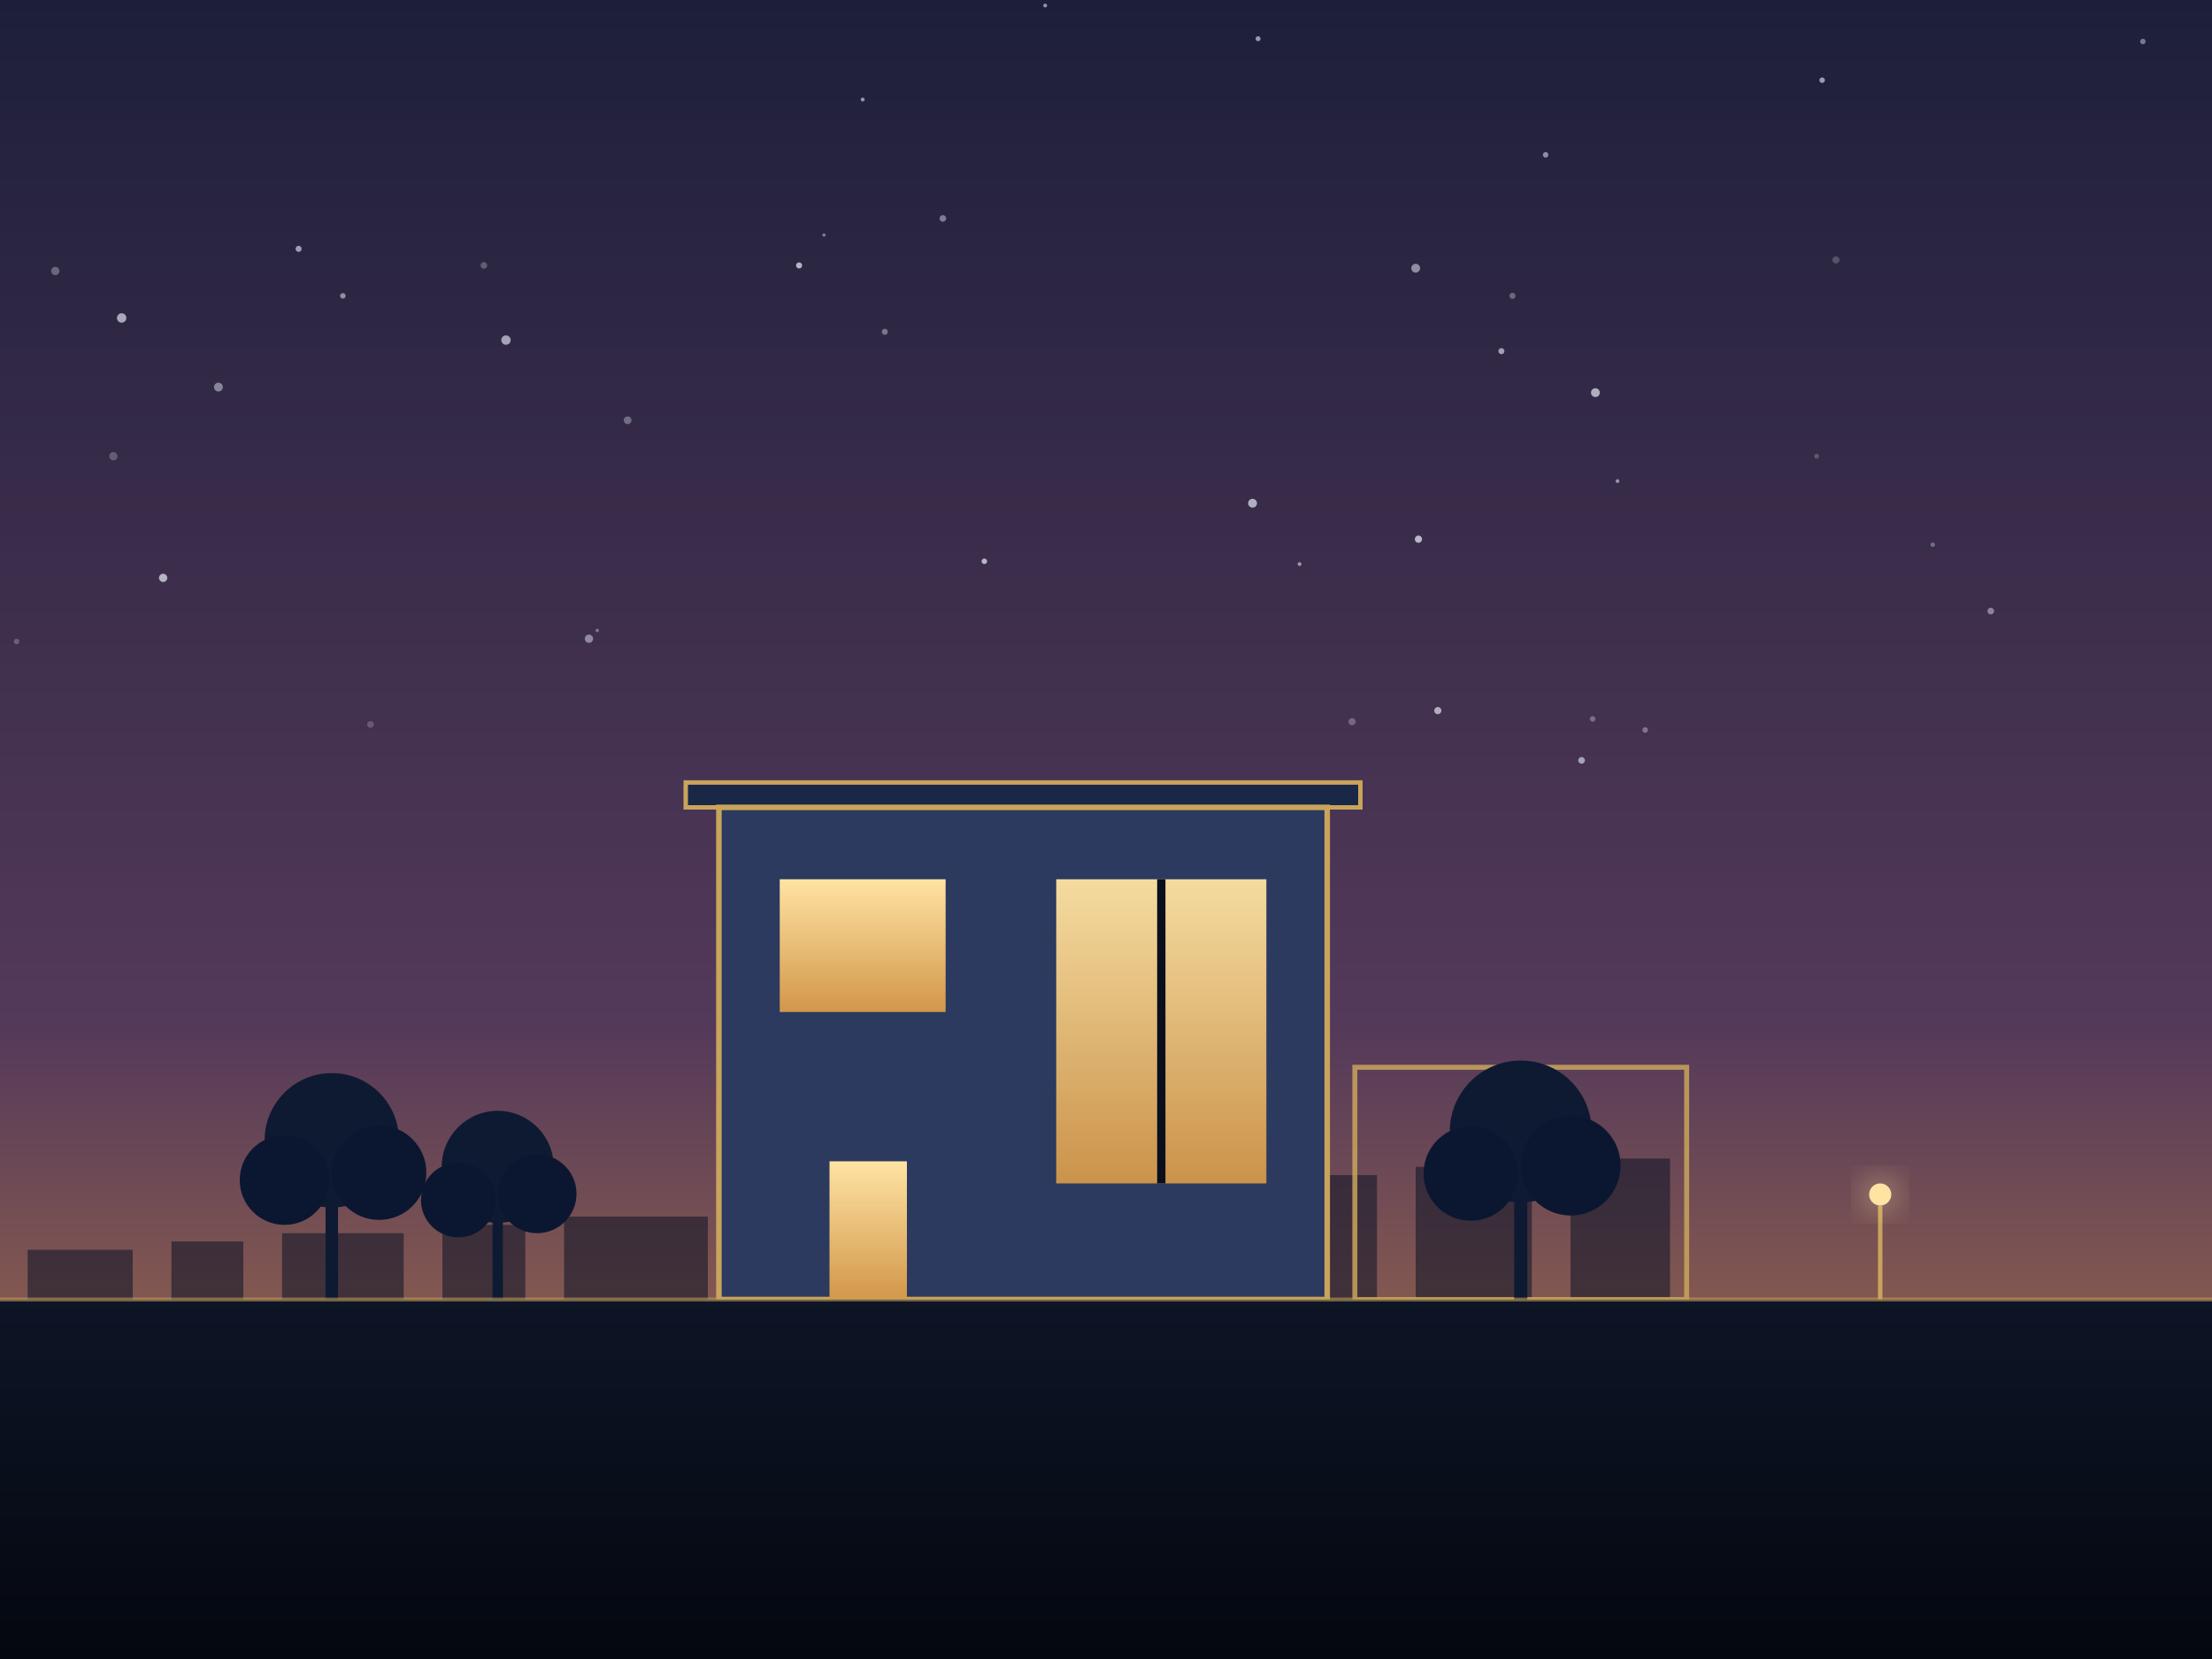
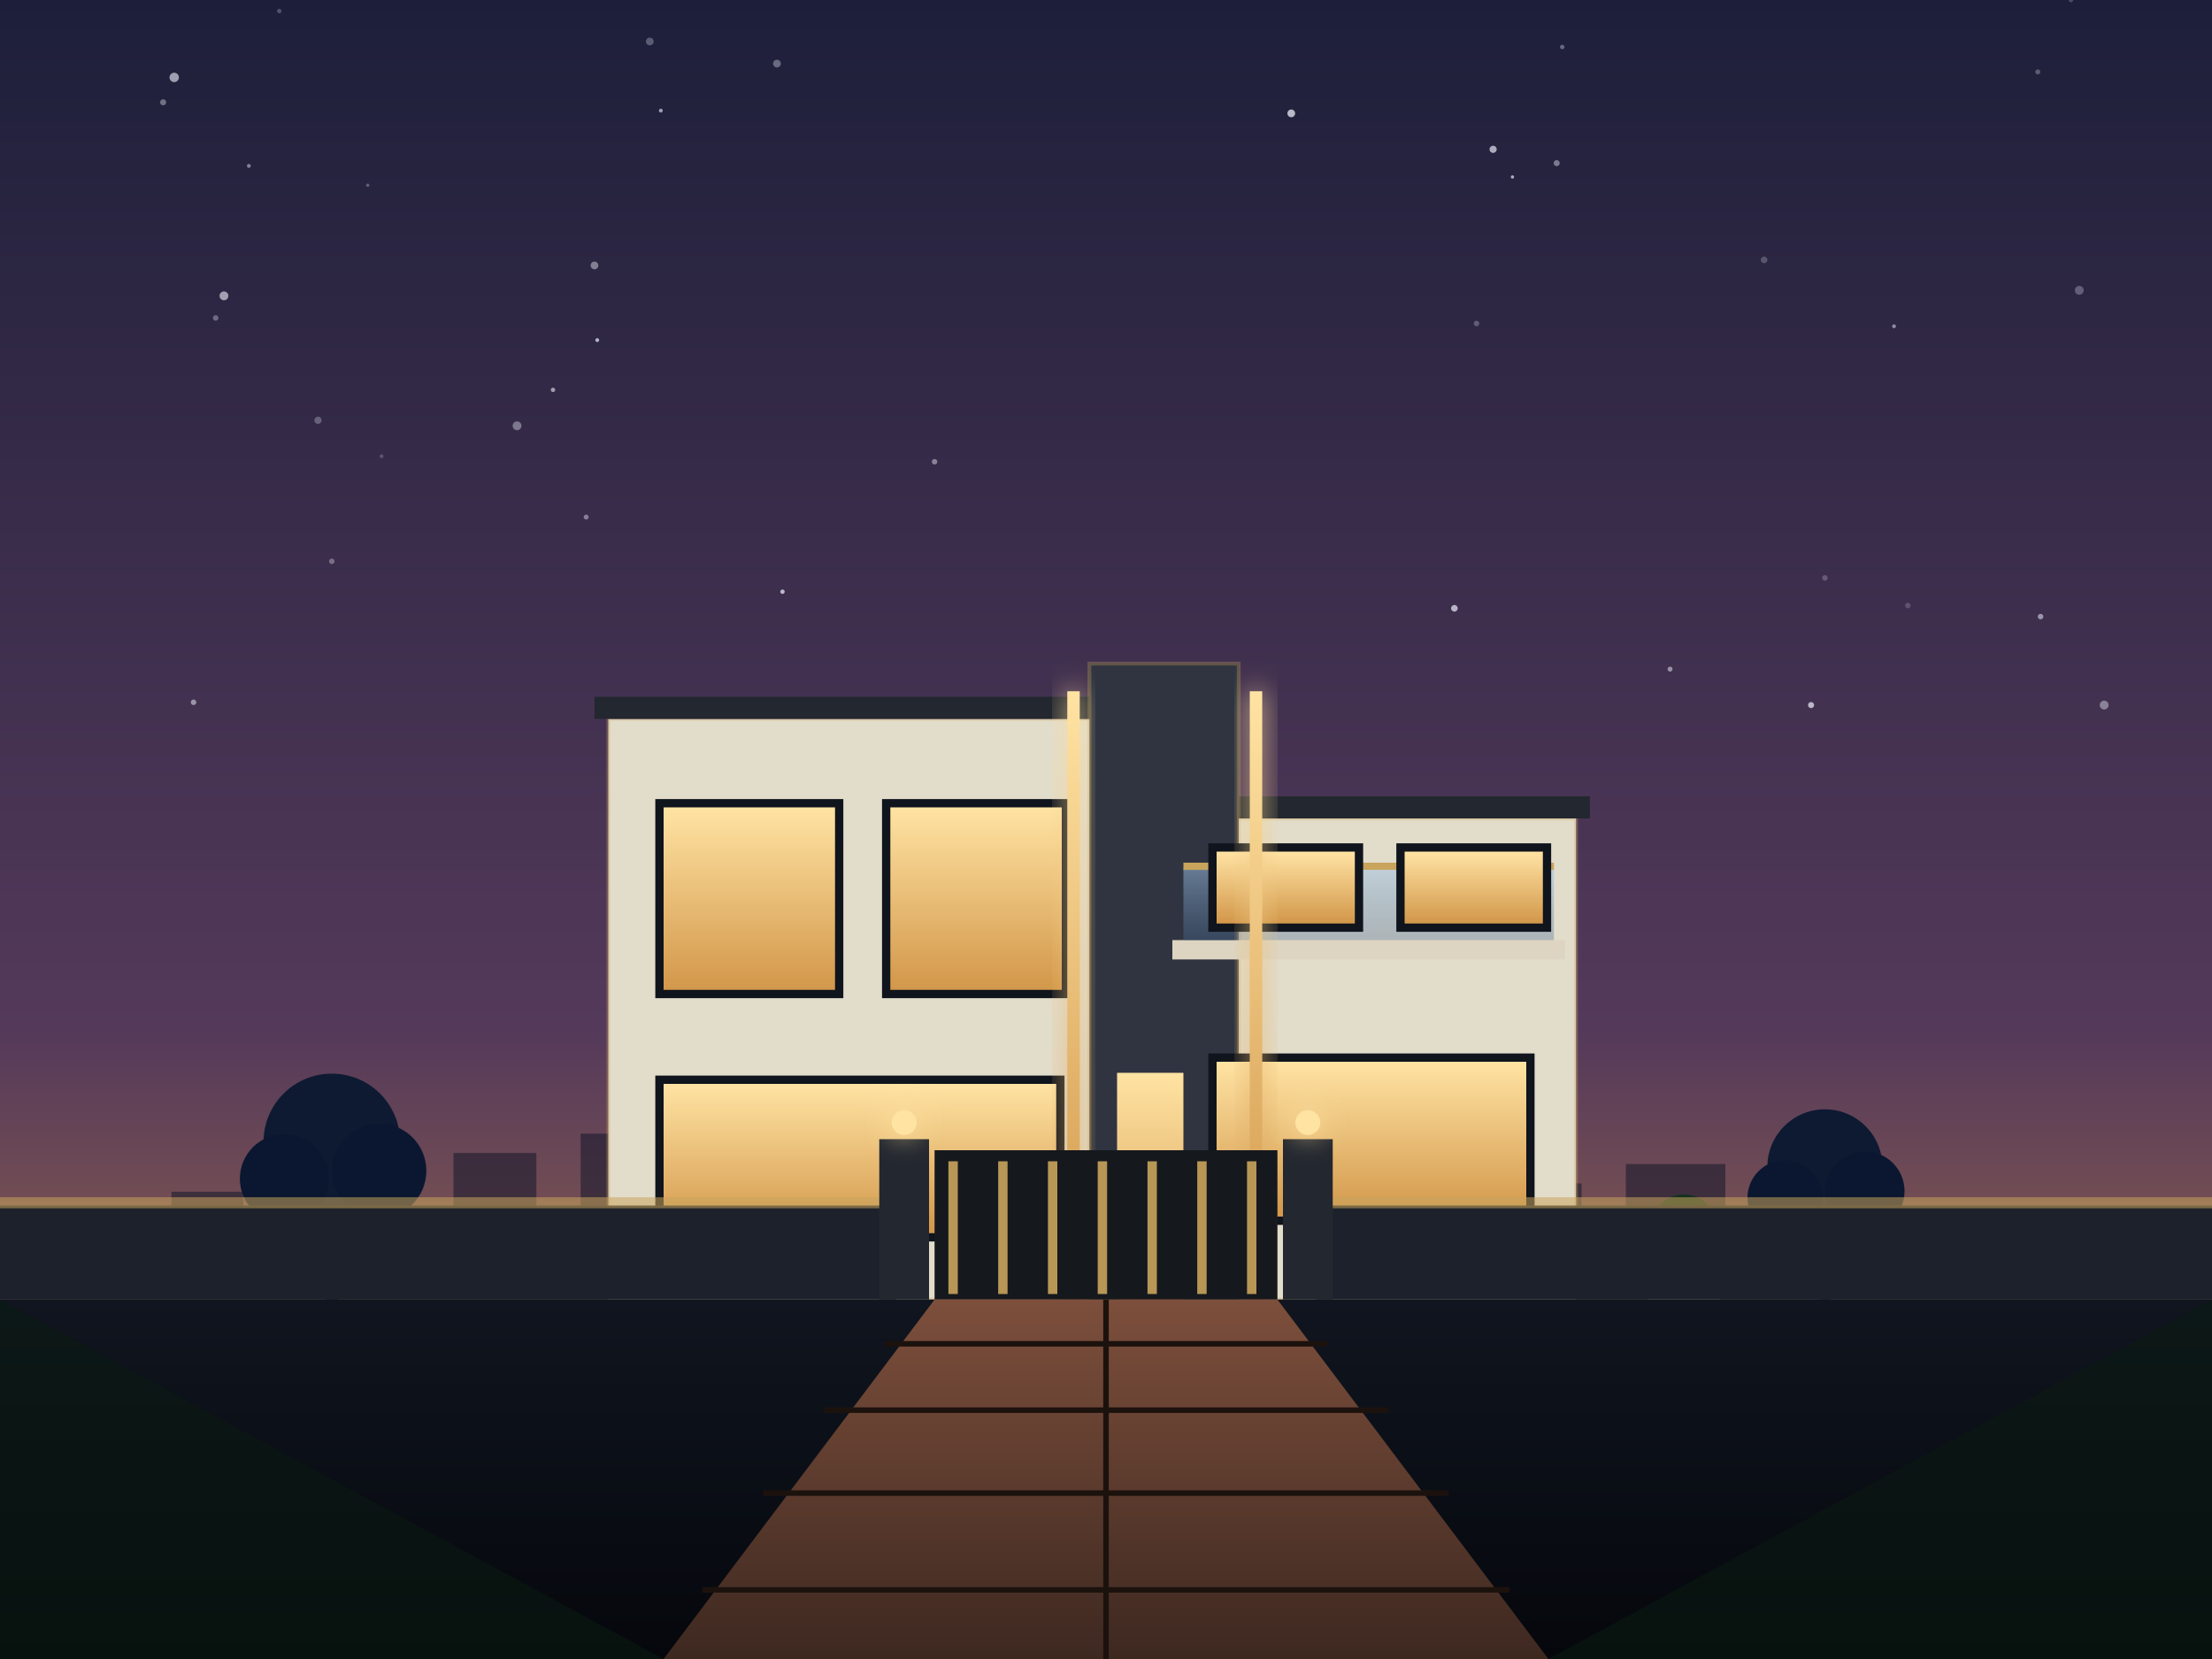
<svg xmlns="http://www.w3.org/2000/svg" viewBox="0 0 800 600" role="img">
  <defs>
    <linearGradient id="sky" x1="0" y1="0" x2="0" y2="1">
      <stop offset="0" stop-color="#1d1f3a" />
      <stop offset="0.62" stop-color="#54395a" />
      <stop offset="1" stop-color="#c08043" />
    </linearGradient>
    <linearGradient id="ground" x1="0" y1="0" x2="0" y2="1">
-       <stop offset="0" stop-color="#0d1526" />
-       <stop offset="1" stop-color="#04070f" />
+       <stop offset="0" stop-color="#10151f" />
+       <stop offset="1" stop-color="#05070c" />
    </linearGradient>
    <linearGradient id="wg" x1="0" y1="0" x2="0" y2="1">
      <stop offset="0" stop-color="#ffe3a3" />
      <stop offset="1" stop-color="#d2974a" />
    </linearGradient>
-     <linearGradient id="pool" x1="0" y1="0" x2="0" y2="1">
-       <stop offset="0" stop-color="#1d3a5f" />
-       <stop offset="1" stop-color="#0b1b32" />
+     <linearGradient id="pav" x1="0" y1="0" x2="0" y2="1">
+       <stop offset="0" stop-color="#7d4f3c" />
+       <stop offset="1" stop-color="#3d2820" />
    </linearGradient>
-     <filter id="glow" x="-80%" y="-80%" width="260%" height="260%">
-       <feGaussianBlur stdDeviation="6" result="b" />
+     <linearGradient id="glassg" x1="0" y1="0" x2="0" y2="1">
+       <stop offset="0" stop-color="#9fc4e8" stop-opacity="0.5" />
+       <stop offset="1" stop-color="#4a6c94" stop-opacity="0.35" />
+     </linearGradient>
+     <filter id="glow" x="-120%" y="-120%" width="340%" height="340%">
+       <feGaussianBlur stdDeviation="5" result="b" />
      <feMerge>
        <feMergeNode in="b" />
        <feMergeNode in="SourceGraphic" />
      </feMerge>
    </filter>
  </defs>
  <rect width="800" height="600" fill="url(#sky)" />
-   <circle cx="227" cy="152" r="1.4" fill="#e8ecf7" opacity="0.34" />
-   <circle cx="20" cy="98" r="1.5" fill="#e8ecf7" opacity="0.33" />
-   <circle cx="470" cy="204" r="0.7" fill="#e8ecf7" opacity="0.56" />
-   <circle cx="595" cy="264" r="1.0" fill="#e8ecf7" opacity="0.37" />
-   <circle cx="559" cy="56" r="1.0" fill="#e8ecf7" opacity="0.53" />
-   <circle cx="175" cy="96" r="1.2" fill="#e8ecf7" opacity="0.28" />
-   <circle cx="455" cy="14" r="0.9" fill="#e8ecf7" opacity="0.60" />
-   <circle cx="699" cy="197" r="0.8" fill="#e8ecf7" opacity="0.34" />
-   <circle cx="657" cy="165" r="0.9" fill="#e8ecf7" opacity="0.23" />
-   <circle cx="659" cy="29" r="1.0" fill="#e8ecf7" opacity="0.60" />
-   <circle cx="44" cy="115" r="1.7" fill="#e8ecf7" opacity="0.66" />
-   <circle cx="775" cy="15" r="1.0" fill="#e8ecf7" opacity="0.44" />
-   <circle cx="183" cy="123" r="1.7" fill="#e8ecf7" opacity="0.63" />
-   <circle cx="124" cy="107" r="1.0" fill="#e8ecf7" opacity="0.53" />
-   <circle cx="79" cy="140" r="1.6" fill="#e8ecf7" opacity="0.47" />
-   <circle cx="312" cy="36" r="0.7" fill="#e8ecf7" opacity="0.59" />
-   <circle cx="576" cy="260" r="1.0" fill="#e8ecf7" opacity="0.33" />
-   <circle cx="108" cy="90" r="1.1" fill="#e8ecf7" opacity="0.61" />
-   <circle cx="6" cy="232" r="1.0" fill="#e8ecf7" opacity="0.26" />
-   <circle cx="512" cy="97" r="1.6" fill="#e8ecf7" opacity="0.52" />
-   <circle cx="298" cy="85" r="0.6" fill="#e8ecf7" opacity="0.43" />
-   <circle cx="289" cy="96" r="1.1" fill="#e8ecf7" opacity="0.72" />
-   <circle cx="320" cy="120" r="1.1" fill="#e8ecf7" opacity="0.40" />
-   <circle cx="341" cy="79" r="1.2" fill="#e8ecf7" opacity="0.44" />
-   <circle cx="489" cy="261" r="1.3" fill="#e8ecf7" opacity="0.29" />
-   <circle cx="134" cy="262" r="1.2" fill="#e8ecf7" opacity="0.22" />
-   <circle cx="216" cy="228" r="0.6" fill="#e8ecf7" opacity="0.40" />
-   <circle cx="577" cy="142" r="1.6" fill="#e8ecf7" opacity="0.68" />
-   <circle cx="213" cy="231" r="1.5" fill="#e8ecf7" opacity="0.48" />
-   <circle cx="547" cy="107" r="1.1" fill="#e8ecf7" opacity="0.33" />
-   <circle cx="41" cy="165" r="1.5" fill="#e8ecf7" opacity="0.26" />
-   <circle cx="664" cy="94" r="1.3" fill="#e8ecf7" opacity="0.22" />
-   <circle cx="513" cy="195" r="1.3" fill="#e8ecf7" opacity="0.73" />
-   <circle cx="720" cy="221" r="1.2" fill="#e8ecf7" opacity="0.45" />
-   <circle cx="543" cy="127" r="1.1" fill="#e8ecf7" opacity="0.61" />
-   <circle cx="356" cy="203" r="1.0" fill="#e8ecf7" opacity="0.72" />
-   <circle cx="453" cy="182" r="1.6" fill="#e8ecf7" opacity="0.68" />
-   <circle cx="585" cy="174" r="0.7" fill="#e8ecf7" opacity="0.53" />
-   <circle cx="520" cy="257" r="1.3" fill="#e8ecf7" opacity="0.66" />
-   <circle cx="572" cy="275" r="1.2" fill="#e8ecf7" opacity="0.61" />
-   <circle cx="378" cy="2" r="0.7" fill="#e8ecf7" opacity="0.56" />
-   <circle cx="59" cy="209" r="1.5" fill="#e8ecf7" opacity="0.70" />
-   <g opacity="0.55">
-     <rect x="10" y="452" width="38" height="18" fill="#0b1226" />
-     <rect x="62" y="449" width="26" height="21" fill="#0b1226" />
-     <rect x="102" y="446" width="44" height="24" fill="#0b1226" />
-     <rect x="160" y="443" width="30" height="27" fill="#0b1226" />
-     <rect x="204" y="440" width="52" height="30" fill="#0b1226" />
-     <rect x="270" y="437" width="24" height="33" fill="#0b1226" />
-     <rect x="308" y="434" width="40" height="36" fill="#0b1226" />
-     <rect x="362" y="431" width="34" height="39" fill="#0b1226" />
-     <rect x="410" y="428" width="46" height="42" fill="#0b1226" />
-     <rect x="470" y="425" width="28" height="45" fill="#0b1226" />
-     <rect x="512" y="422" width="42" height="48" fill="#0b1226" />
-     <rect x="568" y="419" width="36" height="51" fill="#0b1226" />
+   <circle cx="239" cy="40" r="0.7" fill="#e8ecf7" opacity="0.61" />
+   <circle cx="547" cy="64" r="0.6" fill="#e8ecf7" opacity="0.69" />
+   <circle cx="749" cy="0" r="0.8" fill="#e8ecf7" opacity="0.23" />
+   <circle cx="655" cy="255" r="1.1" fill="#e8ecf7" opacity="0.72" />
+   <circle cx="660" cy="209" r="1.0" fill="#e8ecf7" opacity="0.24" />
+   <circle cx="690" cy="219" r="1.0" fill="#e8ecf7" opacity="0.20" />
+   <circle cx="212" cy="187" r="0.9" fill="#e8ecf7" opacity="0.43" />
+   <circle cx="215" cy="96" r="1.4" fill="#e8ecf7" opacity="0.45" />
+   <circle cx="283" cy="214" r="0.8" fill="#e8ecf7" opacity="0.73" />
+   <circle cx="70" cy="254" r="1.0" fill="#e8ecf7" opacity="0.53" />
+   <circle cx="284" cy="255" r="1.0" fill="#e8ecf7" opacity="0.25" />
+   <circle cx="101" cy="4" r="0.8" fill="#e8ecf7" opacity="0.26" />
+   <circle cx="115" cy="152" r="1.3" fill="#e8ecf7" opacity="0.29" />
+   <circle cx="138" cy="165" r="0.7" fill="#e8ecf7" opacity="0.22" />
+   <circle cx="565" cy="17" r="0.8" fill="#e8ecf7" opacity="0.36" />
+   <circle cx="216" cy="123" r="0.7" fill="#e8ecf7" opacity="0.71" />
+   <circle cx="563" cy="59" r="1.1" fill="#e8ecf7" opacity="0.43" />
+   <circle cx="59" cy="37" r="1.1" fill="#e8ecf7" opacity="0.39" />
+   <circle cx="81" cy="107" r="1.6" fill="#e8ecf7" opacity="0.62" />
+   <circle cx="200" cy="141" r="0.8" fill="#e8ecf7" opacity="0.59" />
+   <circle cx="685" cy="118" r="0.7" fill="#e8ecf7" opacity="0.51" />
+   <circle cx="761" cy="255" r="1.6" fill="#e8ecf7" opacity="0.43" />
+   <circle cx="534" cy="117" r="1.0" fill="#e8ecf7" opacity="0.27" />
+   <circle cx="281" cy="23" r="1.4" fill="#e8ecf7" opacity="0.36" />
+   <circle cx="638" cy="94" r="1.2" fill="#e8ecf7" opacity="0.24" />
+   <circle cx="187" cy="154" r="1.6" fill="#e8ecf7" opacity="0.40" />
+   <circle cx="752" cy="105" r="1.6" fill="#e8ecf7" opacity="0.29" />
+   <circle cx="526" cy="220" r="1.2" fill="#e8ecf7" opacity="0.71" />
+   <circle cx="133" cy="67" r="0.6" fill="#e8ecf7" opacity="0.29" />
+   <circle cx="540" cy="54" r="1.3" fill="#e8ecf7" opacity="0.68" />
+   <circle cx="737" cy="26" r="0.9" fill="#e8ecf7" opacity="0.30" />
+   <circle cx="90" cy="60" r="0.7" fill="#e8ecf7" opacity="0.48" />
+   <circle cx="78" cy="115" r="1.0" fill="#e8ecf7" opacity="0.34" />
+   <circle cx="338" cy="167" r="1.0" fill="#e8ecf7" opacity="0.45" />
+   <circle cx="120" cy="203" r="1.0" fill="#e8ecf7" opacity="0.34" />
+   <circle cx="467" cy="41" r="1.4" fill="#e8ecf7" opacity="0.75" />
+   <circle cx="235" cy="15" r="1.4" fill="#e8ecf7" opacity="0.30" />
+   <circle cx="63" cy="28" r="1.7" fill="#e8ecf7" opacity="0.62" />
+   <circle cx="604" cy="242" r="0.9" fill="#e8ecf7" opacity="0.52" />
+   <circle cx="738" cy="223" r="1.0" fill="#e8ecf7" opacity="0.54" />
+   <g opacity="0.5">
+     <rect x="8" y="438" width="38" height="16" fill="#0b1226" />
+     <rect x="62" y="431" width="26" height="23" fill="#0b1226" />
+     <rect x="104" y="424" width="44" height="30" fill="#0b1226" />
+     <rect x="164" y="417" width="30" height="37" fill="#0b1226" />
+     <rect x="210" y="410" width="52" height="44" fill="#0b1226" />
+     <rect x="278" y="433" width="24" height="21" fill="#0b1226" />
+     <rect x="318" y="426" width="40" height="28" fill="#0b1226" />
+     <rect x="374" y="419" width="34" height="35" fill="#0b1226" />
+     <rect x="424" y="412" width="46" height="42" fill="#0b1226" />
+     <rect x="486" y="435" width="28" height="19" fill="#0b1226" />
+     <rect x="530" y="428" width="42" height="26" fill="#0b1226" />
+     <rect x="588" y="421" width="36" height="33" fill="#0b1226" />
  </g>
-   <rect x="248" y="283" width="244" height="9" fill="#1a2848" stroke="#c9a45c" stroke-width="1.6" />
-   <rect x="260" y="292" width="220" height="178" fill="#2b3a5e" stroke="#c9a45c" stroke-width="2" />
-   <rect x="282" y="318" width="60" height="48" fill="url(#wg)" opacity="1" />
-   <rect x="382" y="318" width="76" height="110" fill="url(#wg)" opacity="0.95" />
-   <line x1="420" y1="318" x2="420" y2="428" stroke="#0a0f1e" stroke-width="3" />
-   <rect x="300" y="420" width="28" height="50" fill="url(#wg)" opacity="1" />
-   <rect x="490" y="386" width="120" height="84" fill="none" stroke="#c9a45c" stroke-width="1.8" opacity="0.85" />
-   <line x1="550" y1="470" x2="550" y2="426.3" stroke="#0d1a32" stroke-width="4.75" />
-   <circle cx="550" cy="409.2" r="25.65" fill="#0d1a32" />
-   <circle cx="531.95" cy="424.4" r="17.1" fill="#0b1730" />
-   <circle cx="568.05" cy="421.55" r="18.05" fill="#0b1730" />
-   <line x1="120" y1="470" x2="120" y2="428.6" stroke="#0d1a32" stroke-width="4.5" />
-   <circle cx="120" cy="412.4" r="24.3" fill="#0d1a32" />
-   <circle cx="102.9" cy="426.8" r="16.2" fill="#0b1730" />
-   <circle cx="137.1" cy="424.1" r="17.1" fill="#0b1730" />
-   <line x1="180" y1="470" x2="180" y2="435.5" stroke="#0d1a32" stroke-width="3.75" />
-   <circle cx="180" cy="422" r="20.25" fill="#0d1a32" />
-   <circle cx="165.75" cy="434" r="13.5" fill="#0b1730" />
-   <circle cx="194.25" cy="431.75" r="14.25" fill="#0b1730" />
-   <line x1="680" y1="470" x2="680" y2="436" stroke="#c9a45c" stroke-width="1.6" />
-   <circle cx="680" cy="432" r="4" fill="#ffe3a3" filter="url(#glow)" />
+   <rect x="220" y="260" width="190" height="210" fill="#e2dccb" stroke="rgba(201,164,92,0.3)" stroke-width="1.4" />
+   <rect x="215" y="252" width="200" height="8" fill="#23272f" />
+   <rect x="420" y="296" width="150" height="174" fill="#e2dccb" stroke="rgba(201,164,92,0.3)" stroke-width="1.4" />
+   <rect x="415" y="288" width="160" height="8" fill="#23272f" />
+   <rect x="394" y="240" width="54" height="230" fill="#2f3440" stroke="rgba(201,164,92,0.3)" stroke-width="1.4" />
+   <rect x="237" y="289" width="68" height="72" fill="#10141c" />
+   <rect x="240" y="292" width="62" height="66" fill="url(#wg)" />
+   <rect x="319" y="289" width="68" height="72" fill="#10141c" />
+   <rect x="322" y="292" width="62" height="66" fill="url(#wg)" />
+   <rect x="237" y="389" width="148" height="60" fill="#10141c" />
+   <rect x="240" y="392" width="142" height="54" fill="url(#wg)" />
+   <rect x="424" y="340" width="142" height="7" fill="#ddd5c2" />
+   <rect x="428" y="314" width="134" height="26" fill="url(#glassg)" />
+   <rect x="428" y="312" width="134" height="2.6" fill="#c9a45c" />
+   <rect x="437" y="305" width="56" height="32" fill="#10141c" />
+   <rect x="440" y="308" width="50" height="26" fill="url(#wg)" />
+   <rect x="505" y="305" width="56" height="32" fill="#10141c" />
+   <rect x="508" y="308" width="50" height="26" fill="url(#wg)" />
+   <rect x="437" y="381" width="118" height="62" fill="#10141c" />
+   <rect x="440" y="384" width="112" height="56" fill="url(#wg)" />
+   <rect x="404" y="388" width="24" height="82" fill="url(#wg)" />
+   <rect x="386" y="250" width="4.5" height="220" fill="url(#wg)" filter="url(#glow)" />
+   <rect x="452" y="250" width="4.5" height="220" fill="url(#wg)" filter="url(#glow)" />
+   <rect x="596" y="450" width="26" height="20" fill="#ddd5c2" />
+   <circle cx="609" cy="444" r="12" fill="#13301f" />
+   <line x1="120" y1="470" x2="120" y2="428.2" stroke="#0d1a32" stroke-width="4.75" />
+   <circle cx="120" cy="413" r="24.7" fill="#0d1a32" />
+   <circle cx="102.9" cy="426.3" r="16.15" fill="#0b1730" />
+   <circle cx="137.1" cy="423.45" r="17.1" fill="#0b1730" />
+   <line x1="660" y1="470" x2="660" y2="434.8" stroke="#0d1a32" stroke-width="4" />
+   <circle cx="660" cy="422" r="20.8" fill="#0d1a32" />
+   <circle cx="645.6" cy="433.2" r="13.6" fill="#0b1730" />
+   <circle cx="674.4" cy="430.8" r="14.4" fill="#0b1730" />
  <rect y="470" width="800" height="130" fill="url(#ground)" />
-   <line x1="0" y1="470" x2="800" y2="470" stroke="#c9a45c" stroke-width="1.4" opacity="0.55" />
+   <rect x="0" y="436" width="324" height="34" fill="#1c212b" />
+   <rect x="476" y="436" width="324" height="34" fill="#1c212b" />
+   <rect x="0" y="433" width="324" height="4" fill="#c9a45c" opacity="0.55" />
+   <rect x="476" y="433" width="324" height="4" fill="#c9a45c" opacity="0.55" />
+   <rect x="318" y="412" width="18" height="58" fill="#23272f" />
+   <rect x="464" y="412" width="18" height="58" fill="#23272f" />
+   <circle cx="327" cy="406" r="4.5" fill="#ffe3a3" filter="url(#glow)" />
+   <circle cx="473" cy="406" r="4.5" fill="#ffe3a3" filter="url(#glow)" />
+   <rect x="338" y="416" width="124" height="54" fill="#15181d" />
+   <rect x="343" y="420" width="3.4" height="48" fill="#c9a45c" opacity="0.9" />
+   <rect x="361" y="420" width="3.4" height="48" fill="#c9a45c" opacity="0.9" />
+   <rect x="379" y="420" width="3.4" height="48" fill="#c9a45c" opacity="0.9" />
+   <rect x="397" y="420" width="3.4" height="48" fill="#c9a45c" opacity="0.9" />
+   <rect x="415" y="420" width="3.4" height="48" fill="#c9a45c" opacity="0.9" />
+   <rect x="433" y="420" width="3.4" height="48" fill="#c9a45c" opacity="0.9" />
+   <rect x="451" y="420" width="3.4" height="48" fill="#c9a45c" opacity="0.9" />
+   <path d="M338 470 L462 470 L560 600 L240 600 Z" fill="url(#pav)" />
+   <line x1="320" y1="486" x2="480" y2="486" stroke="#1c120d" stroke-width="2" />
+   <line x1="298" y1="510" x2="502" y2="510" stroke="#1c120d" stroke-width="2" />
+   <line x1="276" y1="540" x2="524" y2="540" stroke="#1c120d" stroke-width="2" />
+   <line x1="254" y1="575" x2="546" y2="575" stroke="#1c120d" stroke-width="2" />
+   <line x1="400" y1="470" x2="400" y2="600" stroke="#1c120d" stroke-width="2" />
+   <path d="M0 470 L240 600 L0 600 Z M800 470 L560 600 L800 600 Z" fill="#0a1a10" opacity="0.55" />
</svg>
